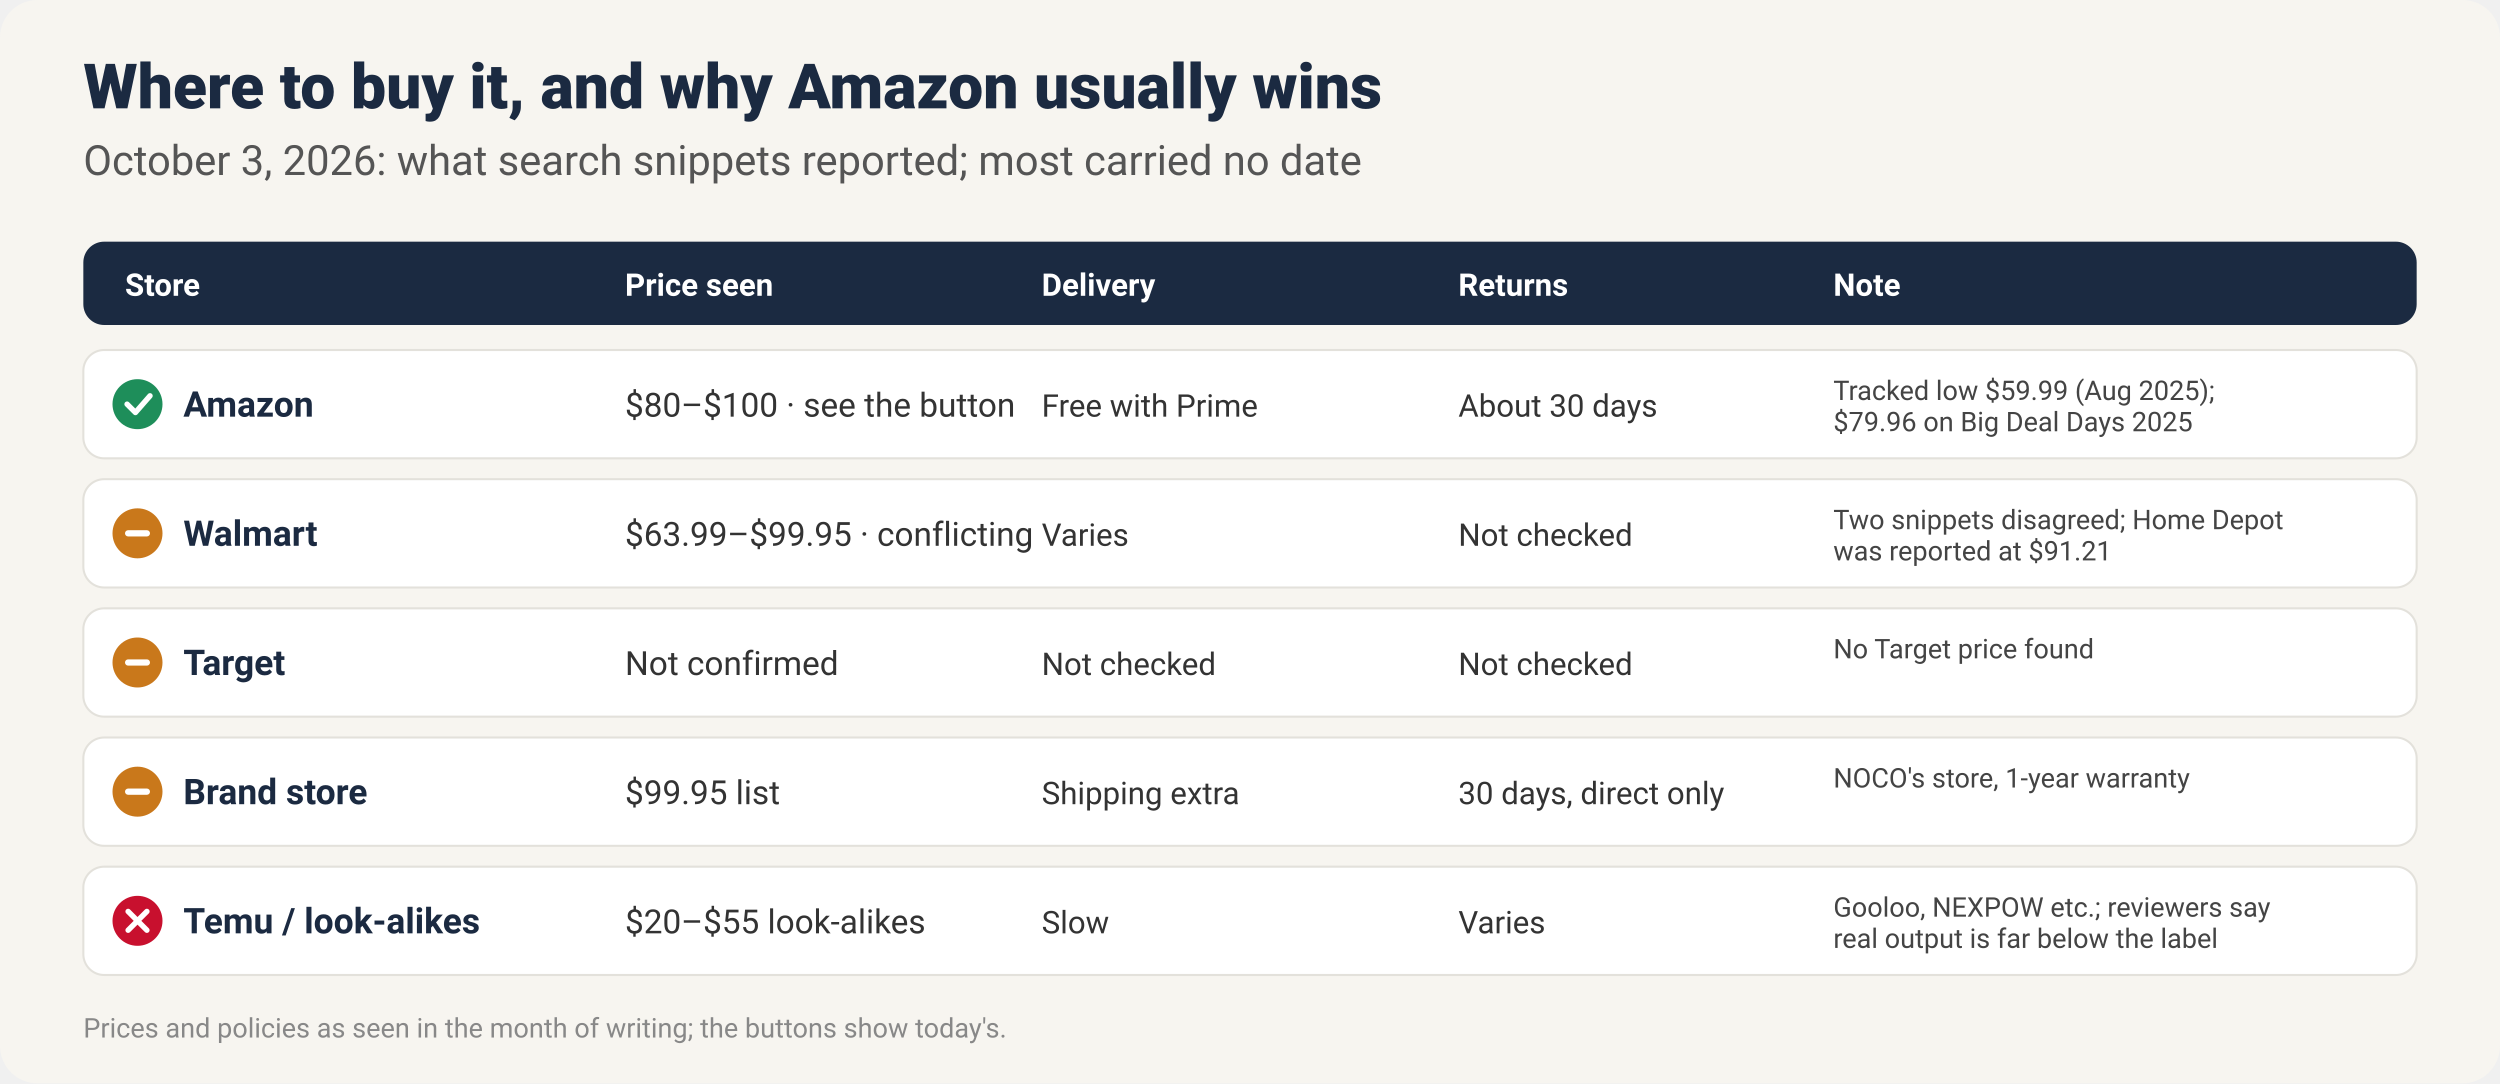
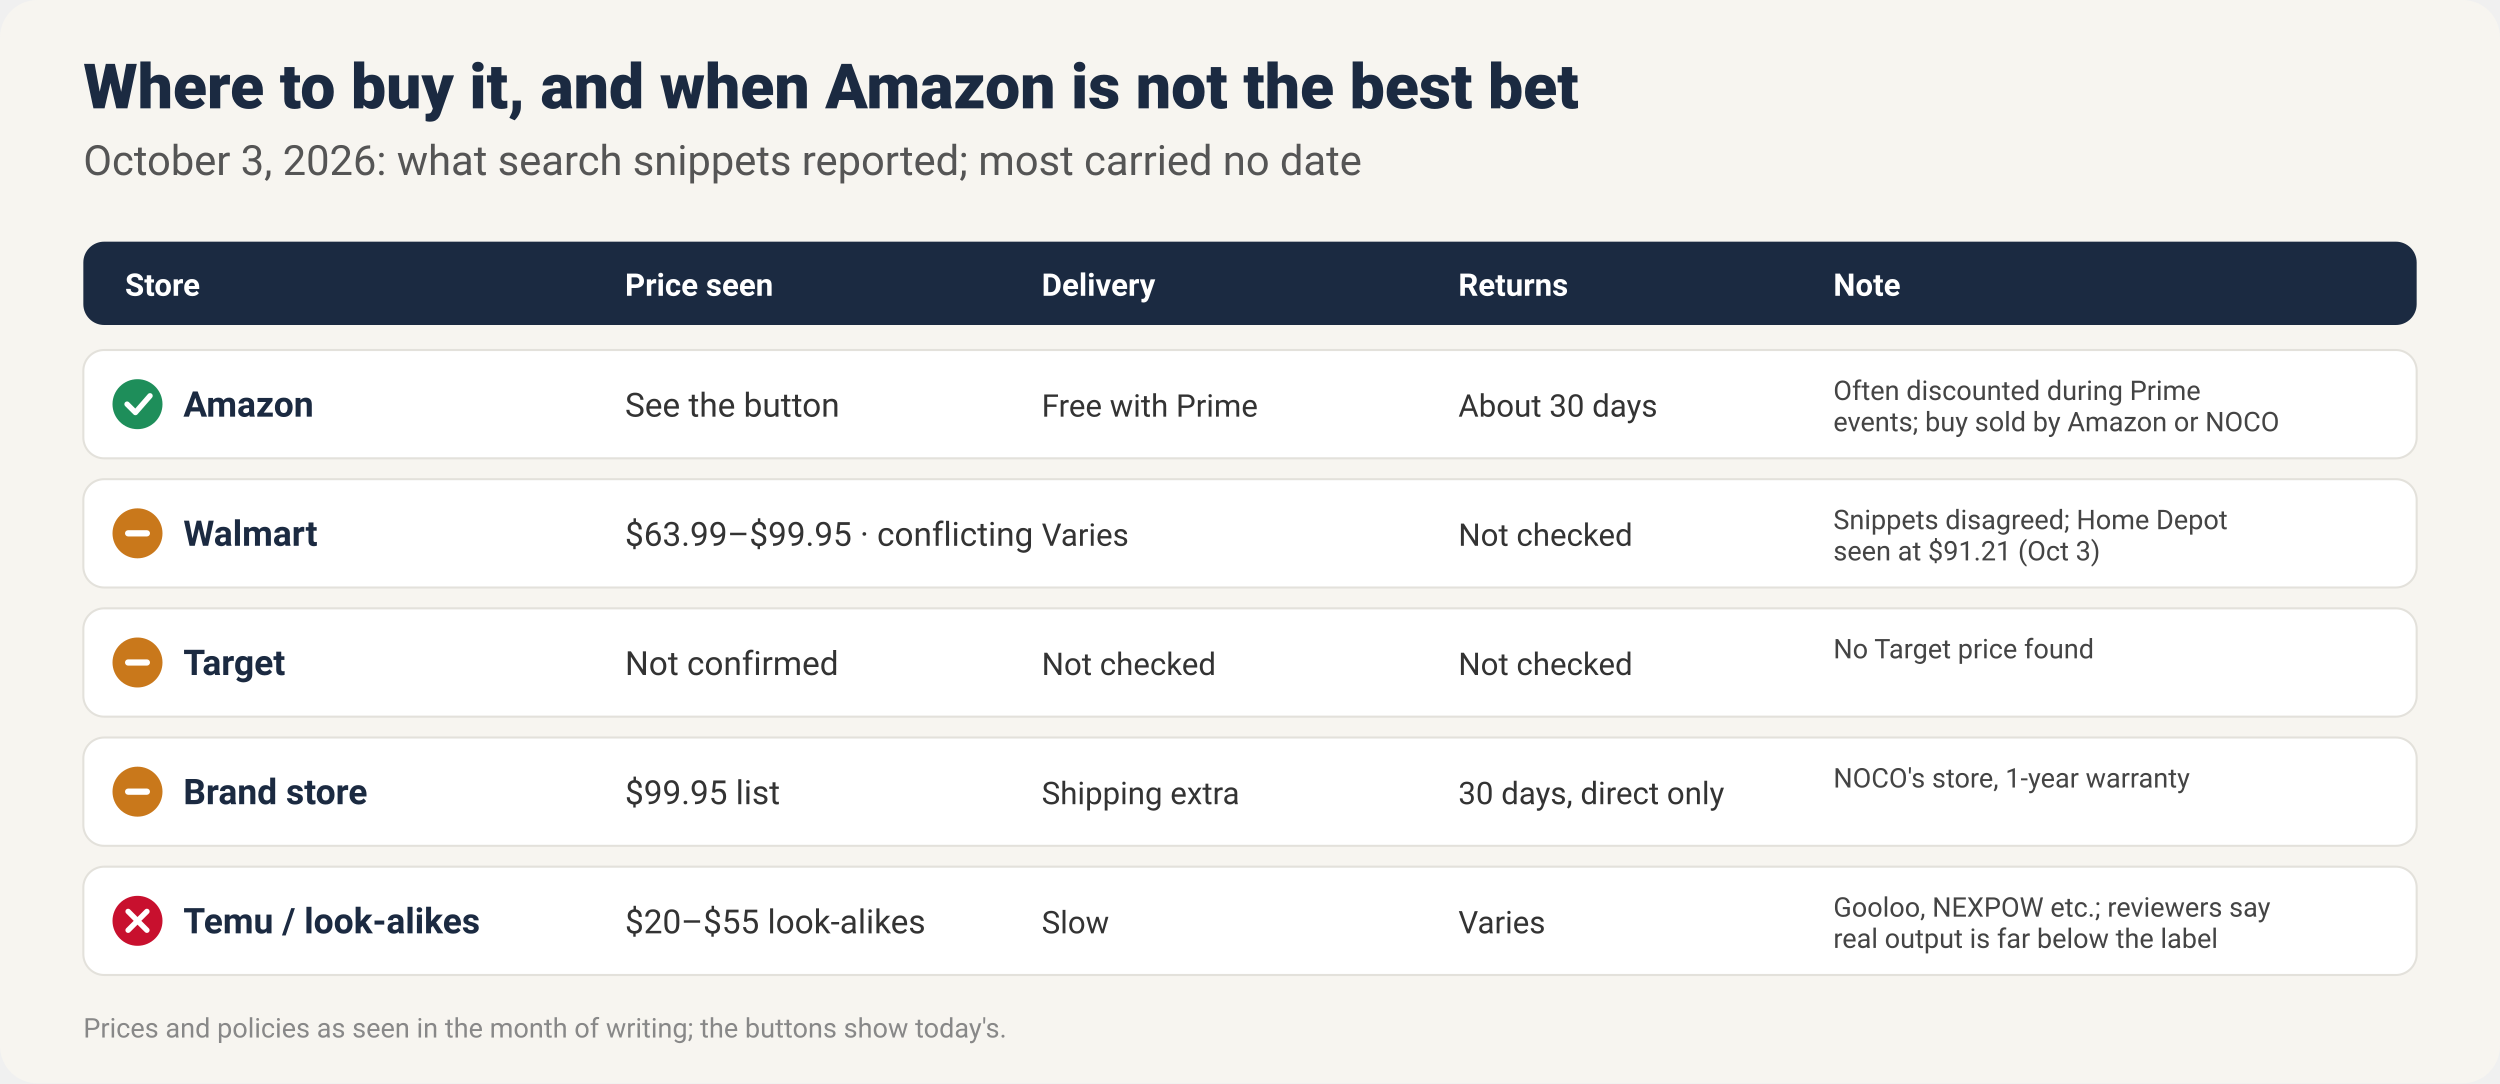
- <svg xmlns="http://www.w3.org/2000/svg" viewBox="0 0 1200 520" role="img" aria-label="Where to buy it, and why Amazon usually wins">
+ <svg xmlns="http://www.w3.org/2000/svg" viewBox="0 0 1200 520" role="img" aria-label="Where to buy it, and when Amazon is not the best bet">
  <rect width="1200" height="520" rx="18" fill="#F7F5F0" />
  <g font-family="-apple-system,Segoe UI,Roboto,Helvetica,Arial,sans-serif">
-     <text x="40" y="52" font-size="30" font-weight="800" fill="#1B2A41" text-anchor="start">Where to buy it, and why Amazon usually wins</text>
+     <text x="40" y="52" font-size="30" font-weight="800" fill="#1B2A41" text-anchor="start">Where to buy it, and when Amazon is not the best bet</text>
    <text x="40" y="84" font-size="20" font-weight="400" fill="#555" text-anchor="start">October 3, 2026: what search snippets reported; most carried no date</text>
    <rect x="40" y="116" width="1120" height="40" rx="10" fill="#1B2A41" />
    <text x="60" y="142" font-size="15" font-weight="700" fill="#fff" text-anchor="start">Store</text>
    <text x="300" y="142" font-size="15" font-weight="700" fill="#fff" text-anchor="start">Price seen</text>
    <text x="500" y="142" font-size="15" font-weight="700" fill="#fff" text-anchor="start">Delivery</text>
    <text x="700" y="142" font-size="15" font-weight="700" fill="#fff" text-anchor="start">Returns</text>
    <text x="880" y="142" font-size="15" font-weight="700" fill="#fff" text-anchor="start">Note</text>
    <rect x="40" y="168" width="1120" height="52" rx="10" fill="#fff" stroke="#E3E1DB" />
    <circle cx="66" cy="194" r="12" fill="#1E8E5A" />
    <path d="M 61 194 l 4 4 l 7 -8" fill="none" stroke="#fff" stroke-width="2.6" stroke-linecap="round" stroke-linejoin="round" />
    <text x="88" y="200" font-size="17" font-weight="700" fill="#1B2A41" text-anchor="start">Amazon</text>
-     <text x="300" y="200" font-size="16" font-weight="400" fill="#333" text-anchor="start">$80–$100 · see the button</text>
+     <text x="300" y="200" font-size="16" font-weight="400" fill="#333" text-anchor="start">See the button</text>
    <text x="500" y="200" font-size="15" font-weight="400" fill="#333" text-anchor="start">Free with Prime</text>
    <text x="700" y="200" font-size="15" font-weight="400" fill="#333" text-anchor="start">About 30 days</text>
-     <text x="880" y="192" font-size="13" font-weight="400" fill="#444" text-anchor="start">Tracked low $59.99 (Aug 2025);</text>
-     <text x="880" y="207" font-size="13" font-weight="400" fill="#444" text-anchor="start">$79.96 on Big Deal Days 2025</text>
+     <text x="880" y="192" font-size="13" font-weight="400" fill="#444" text-anchor="start">Often discounted during Prime</text>
+     <text x="880" y="207" font-size="13" font-weight="400" fill="#444" text-anchor="start">events; buy sold by Amazon or NOCO</text>
    <rect x="40" y="230" width="1120" height="52" rx="10" fill="#fff" stroke="#E3E1DB" />
    <circle cx="66" cy="256" r="12" fill="#C9781B" />
    <rect x="60" y="254.5" width="12" height="3" rx="1.5" fill="#fff" />
    <text x="88" y="262" font-size="17" font-weight="700" fill="#1B2A41" text-anchor="start">Walmart</text>
    <text x="300" y="262" font-size="16" font-weight="400" fill="#333" text-anchor="start">$63.99–$99.95 · conflicting</text>
    <text x="500" y="262" font-size="15" font-weight="400" fill="#333" text-anchor="start">Varies</text>
    <text x="700" y="262" font-size="15" font-weight="400" fill="#333" text-anchor="start">Not checked</text>
-     <text x="880" y="254" font-size="13" font-weight="400" fill="#444" text-anchor="start">Two snippets disagreed; Home Depot</text>
-     <text x="880" y="269" font-size="13" font-weight="400" fill="#444" text-anchor="start">was reported at $91.21</text>
+     <text x="880" y="254" font-size="13" font-weight="400" fill="#444" text-anchor="start">Snippets disagreed; Home Depot</text>
+     <text x="880" y="269" font-size="13" font-weight="400" fill="#444" text-anchor="start">seen at $91.21 (Oct 3)</text>
    <rect x="40" y="292" width="1120" height="52" rx="10" fill="#fff" stroke="#E3E1DB" />
    <circle cx="66" cy="318" r="12" fill="#C9781B" />
    <rect x="60" y="316.5" width="12" height="3" rx="1.5" fill="#fff" />
    <text x="88" y="324" font-size="17" font-weight="700" fill="#1B2A41" text-anchor="start">Target</text>
    <text x="300" y="324" font-size="16" font-weight="400" fill="#333" text-anchor="start">Not confirmed</text>
    <text x="500" y="324" font-size="15" font-weight="400" fill="#333" text-anchor="start">Not checked</text>
    <text x="700" y="324" font-size="15" font-weight="400" fill="#333" text-anchor="start">Not checked</text>
    <text x="880" y="316" font-size="13" font-weight="400" fill="#444" text-anchor="start">No Target price found</text>
    <rect x="40" y="354" width="1120" height="52" rx="10" fill="#fff" stroke="#E3E1DB" />
    <circle cx="66" cy="380" r="12" fill="#C9781B" />
    <rect x="60" y="378.5" width="12" height="3" rx="1.5" fill="#fff" />
    <text x="88" y="386" font-size="17" font-weight="700" fill="#1B2A41" text-anchor="start">Brand store</text>
    <text x="300" y="386" font-size="16" font-weight="400" fill="#333" text-anchor="start">$99.95 list</text>
    <text x="500" y="386" font-size="15" font-weight="400" fill="#333" text-anchor="start">Shipping extra</text>
    <text x="700" y="386" font-size="15" font-weight="400" fill="#333" text-anchor="start">30 days, direct only</text>
    <text x="880" y="378" font-size="13" font-weight="400" fill="#444" text-anchor="start">NOCO's store, 1-year warranty</text>
    <rect x="40" y="416" width="1120" height="52" rx="10" fill="#fff" stroke="#E3E1DB" />
    <circle cx="66" cy="442" r="12" fill="#C8102E" />
    <path d="M 61.5 437.5 l 9 9 M 70.5 437.5 l -9 9" stroke="#fff" stroke-width="2.6" stroke-linecap="round" />
    <text x="88" y="448" font-size="17" font-weight="700" fill="#1B2A41" text-anchor="start">Temu / look-alikes</text>
    <text x="300" y="448" font-size="16" font-weight="400" fill="#333" text-anchor="start">$20–$55 look-alikes</text>
    <text x="500" y="448" font-size="15" font-weight="400" fill="#333" text-anchor="start">Slow</text>
    <text x="700" y="448" font-size="15" font-weight="400" fill="#333" text-anchor="start">Varies</text>
    <text x="880" y="440" font-size="13" font-weight="400" fill="#444" text-anchor="start">Gooloo, NEXPOW etc.; reviewers say</text>
    <text x="880" y="455" font-size="13" font-weight="400" fill="#444" text-anchor="start">real output is far below the label</text>
    <text x="40" y="498" font-size="13" font-weight="400" fill="#888" text-anchor="start">Prices and policies as seen in the month of writing; the buttons show today's.</text>
  </g>
</svg>
